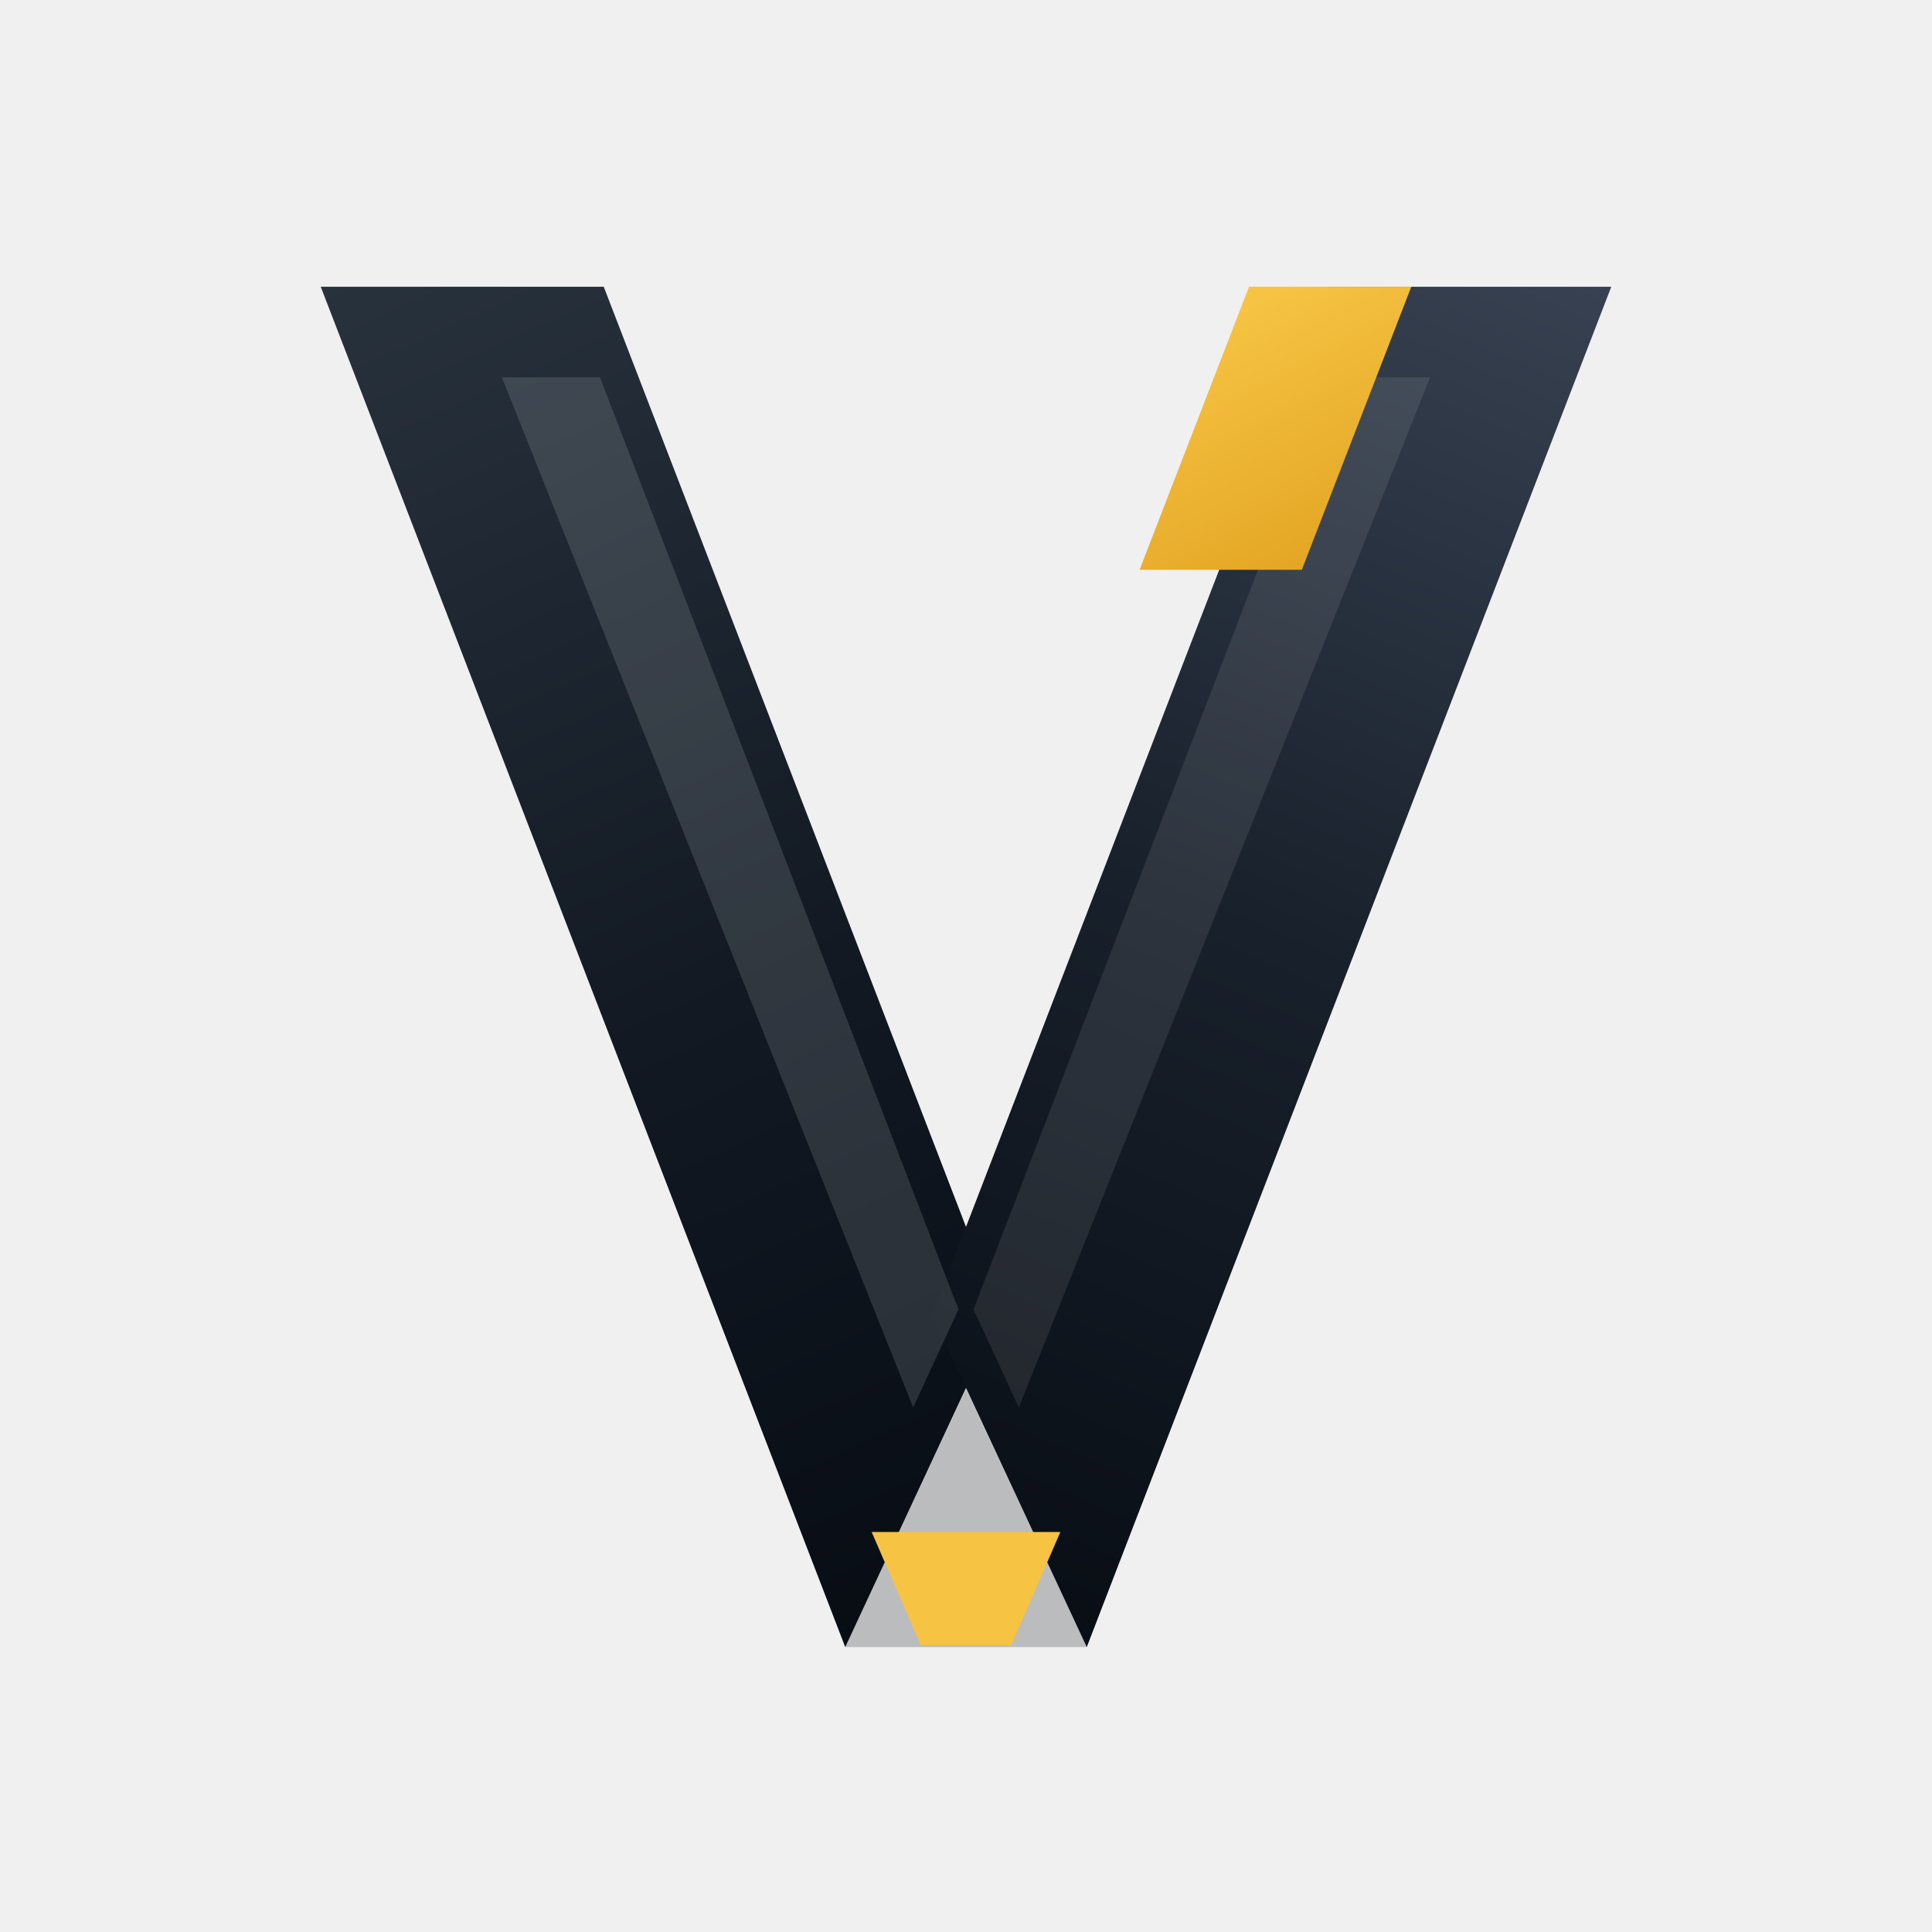
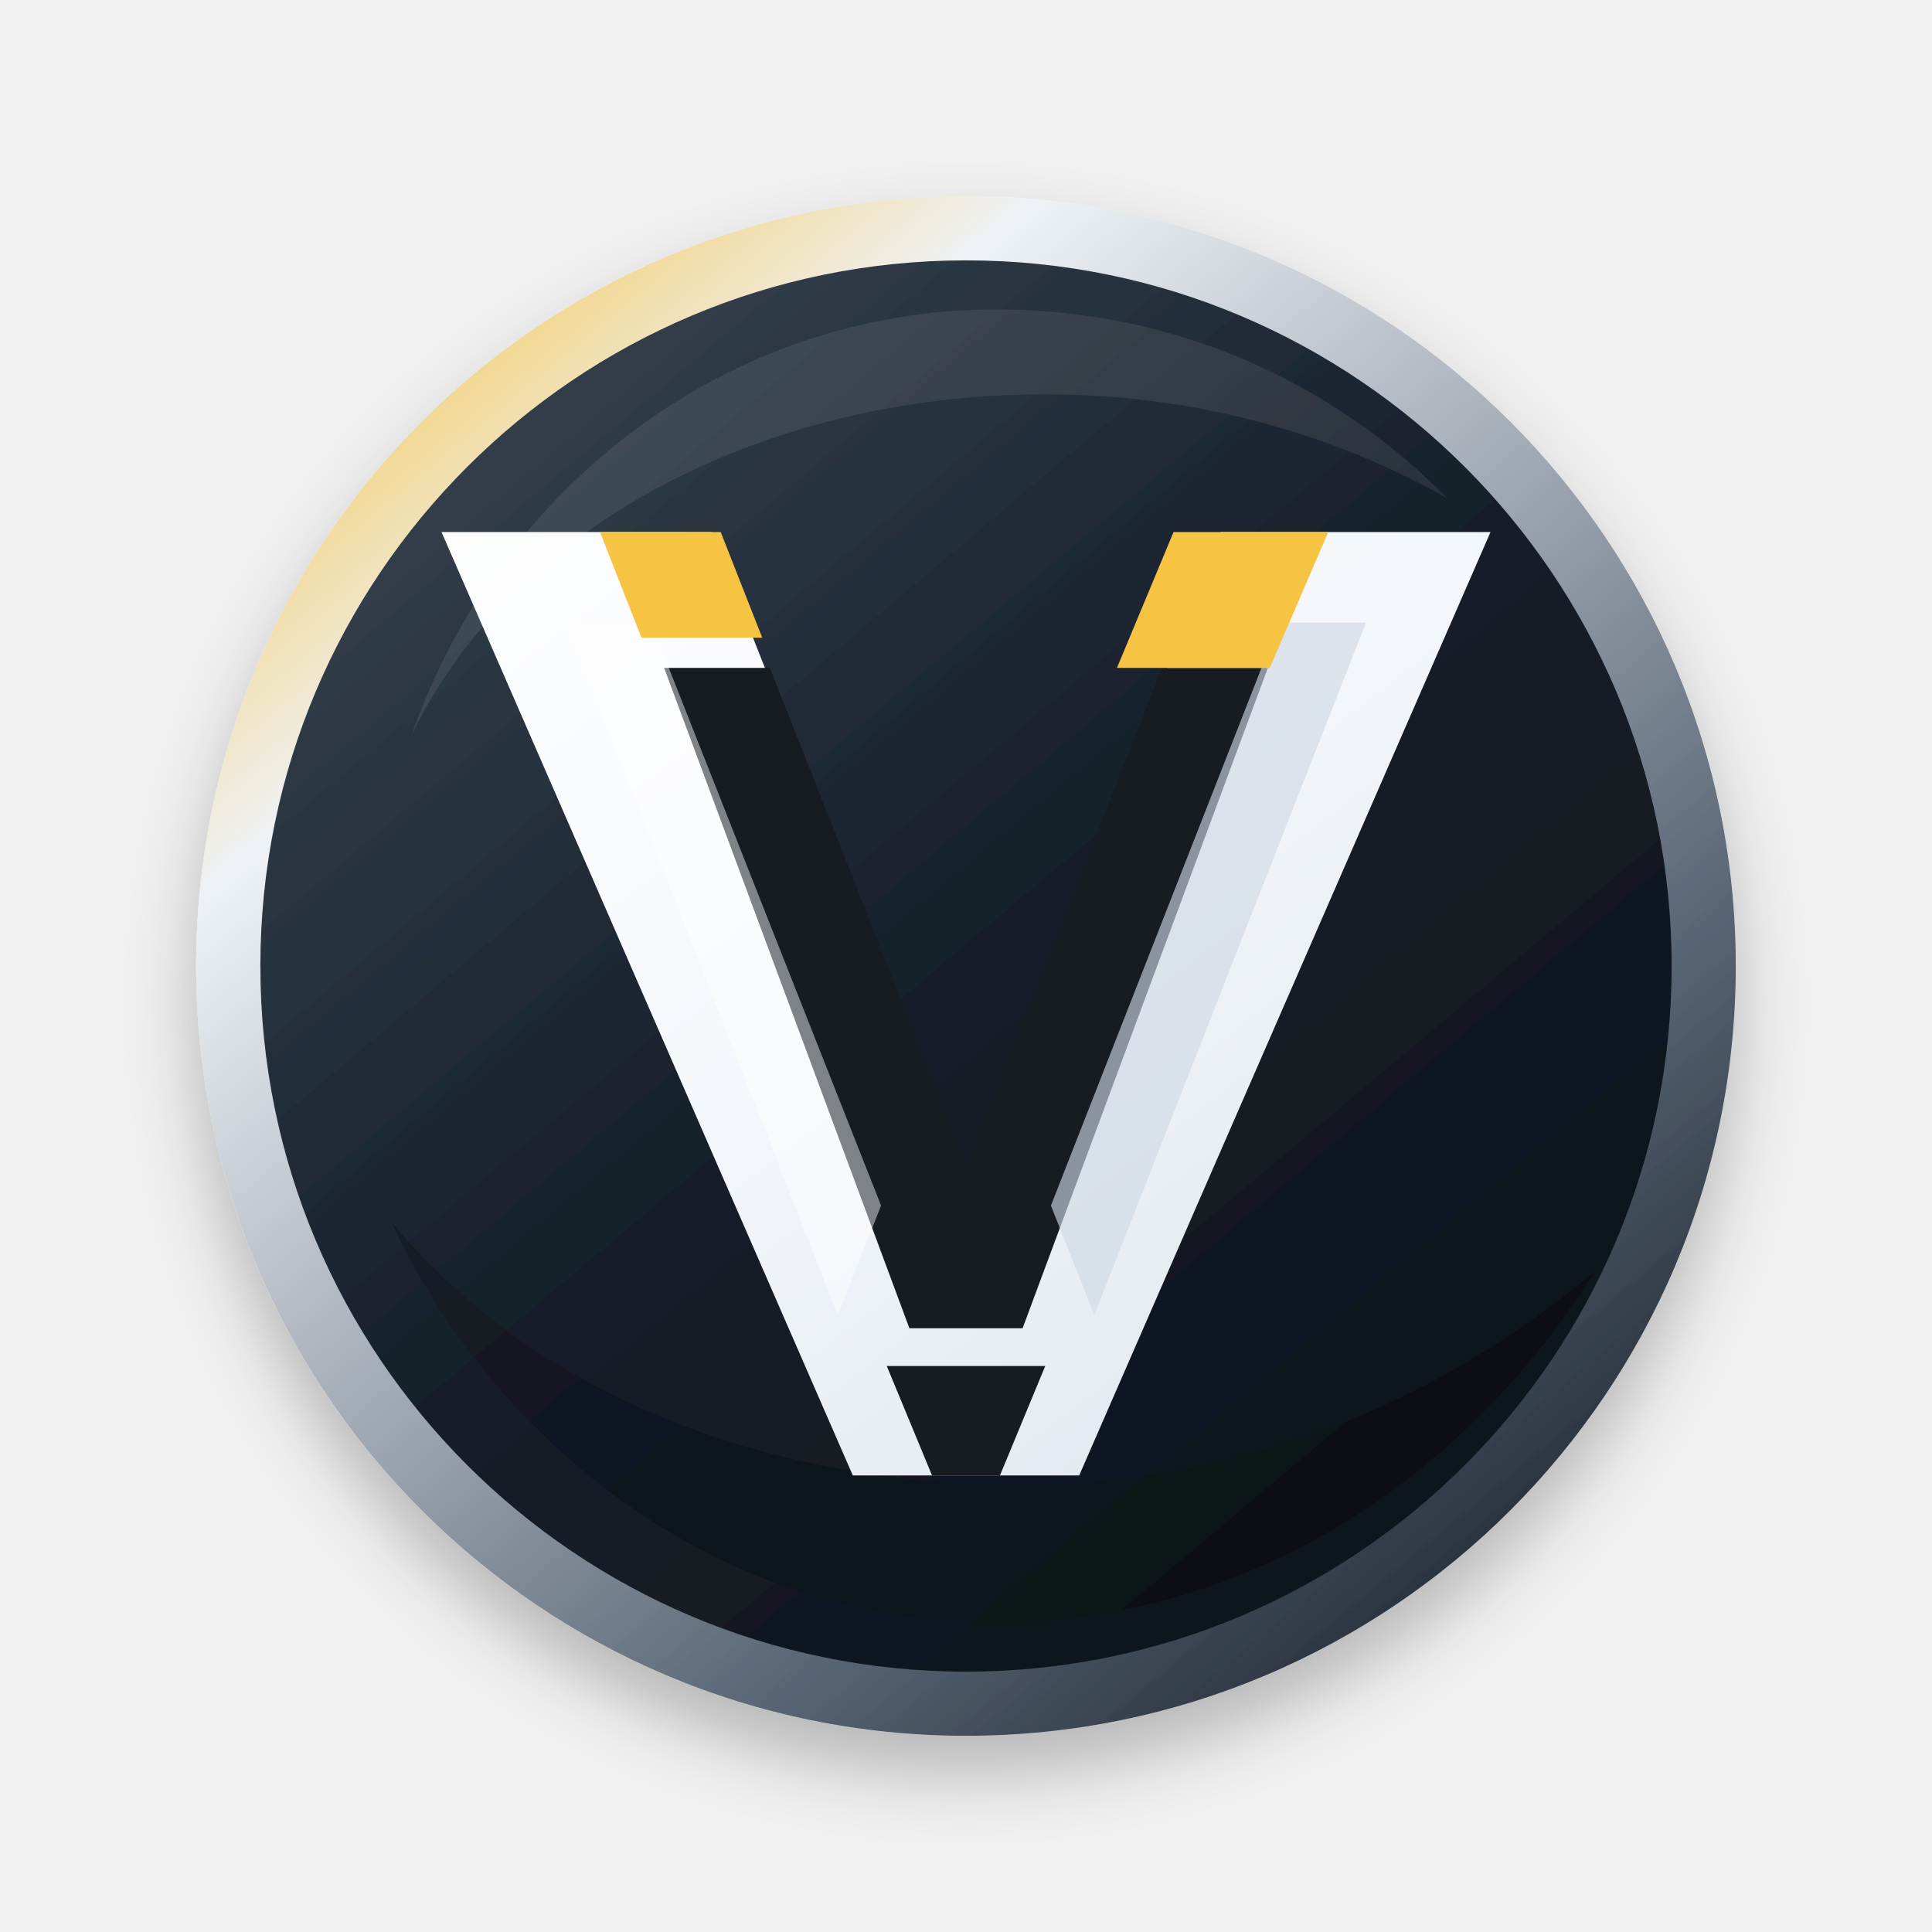
<svg xmlns="http://www.w3.org/2000/svg" viewBox="0 0 1024 1024" role="img" aria-labelledby="title desc">
  <defs>
-     <linearGradient id="steelLeft" x1="190" y1="140" x2="512" y2="850" gradientUnits="userSpaceOnUse">
-       <stop offset="0" stop-color="#28323d" />
-       <stop offset="0.56" stop-color="#121923" />
-       <stop offset="1" stop-color="#080d14" />
+     <linearGradient id="disc" x1="208" y1="150" x2="808" y2="864" gradientUnits="userSpaceOnUse">
+       <stop offset="0" stop-color="#3a4653" />
+       <stop offset="0.48" stop-color="#17202b" />
+       <stop offset="1" stop-color="#0b1118" />
    </linearGradient>
-     <linearGradient id="steelRight" x1="818" y1="140" x2="512" y2="850" gradientUnits="userSpaceOnUse">
-       <stop offset="0" stop-color="#374151" />
-       <stop offset="0.5" stop-color="#18202b" />
-       <stop offset="1" stop-color="#090e15" />
+     <linearGradient id="rim" x1="190" y1="120" x2="830" y2="890" gradientUnits="userSpaceOnUse">
+       <stop offset="0" stop-color="#f6c343" />
+       <stop offset="0.22" stop-color="#eef2f7" />
+       <stop offset="0.74" stop-color="#596575" />
+       <stop offset="1" stop-color="#151d27" />
    </linearGradient>
-     <linearGradient id="accent" x1="650" y1="168" x2="750" y2="360" gradientUnits="userSpaceOnUse">
-       <stop offset="0" stop-color="#f6c343" />
-       <stop offset="1" stop-color="#d99512" />
+     <linearGradient id="whiteSteel" x1="268" y1="214" x2="710" y2="786" gradientUnits="userSpaceOnUse">
+       <stop offset="0" stop-color="#ffffff" />
+       <stop offset="0.5" stop-color="#f4f7fb" />
+       <stop offset="1" stop-color="#dfe6ee" />
    </linearGradient>
+     <filter id="lift" x="-18%" y="-18%" width="136%" height="136%">
+       <feDropShadow dx="0" dy="20" stdDeviation="18" flood-color="#020617" flood-opacity="0.24" />
+     </filter>
  </defs>
-   <path fill="url(#steelLeft)" d="M170 152h150l210 545-82 176L170 152Z" />
-   <path fill="url(#steelRight)" d="M704 152h150L576 873l-82-176 210-545Z" />
-   <path fill="#fbfcfd" opacity="0.13" d="M266 200h52l190 494-24 52L266 200Z" />
-   <path fill="#ffffff" opacity="0.09" d="M706 200h52L540 746l-24-52 190-494Z" />
-   <path fill="#00060d" opacity="0.22" d="M448 873h128l-64-137-64 137Z" />
-   <path fill="url(#accent)" d="M662 152h86l-58 150h-86l58-150Z" />
-   <path fill="#f6c343" d="M462 812h100l-26 60h-48l-26-60Z" />
+   <g filter="url(#lift)">
+     <circle cx="512" cy="512" r="408" fill="url(#rim)" />
+     <circle cx="512" cy="512" r="374" fill="url(#disc)" />
+     <path fill="#ffffff" opacity="0.08" d="M218 390c46-132 168-226 310-226 94 0 178 38 239 100-62-35-135-55-213-55-152 0-284 72-336 181Z" />
+     <path fill="#000" opacity="0.18" d="M207 647c60 128 183 213 321 213 132 0 248-75 318-187-84 71-190 114-306 114-142 0-263-54-333-140Z" />
+     <path fill="url(#whiteSteel)" d="M234 282h143l135 342 135-342h143L572 782H452L234 282Z" />
+     <path fill="#121a24" d="M352 354h56l104 263 104-263h56L542 704h-60L352 354Z" />
+     <path fill="#121a24" d="M470 724h84l-24 58h-36l-24-58Z" />
+     <path fill="#ffffff" opacity="0.46" d="M300 330h45l122 309-23 58L300 330Z" />
+     <path fill="#cfd8e3" opacity="0.64" d="M678 330h46L580 697l-23-58 121-309Z" />
+     <path fill="#f6c343" d="M622 282h82l-31 72h-81l30-72Z" />
+     <path fill="#f6c343" d="M318 282h64l22 56h-64l-22-56Z" />
+   </g>
</svg>
